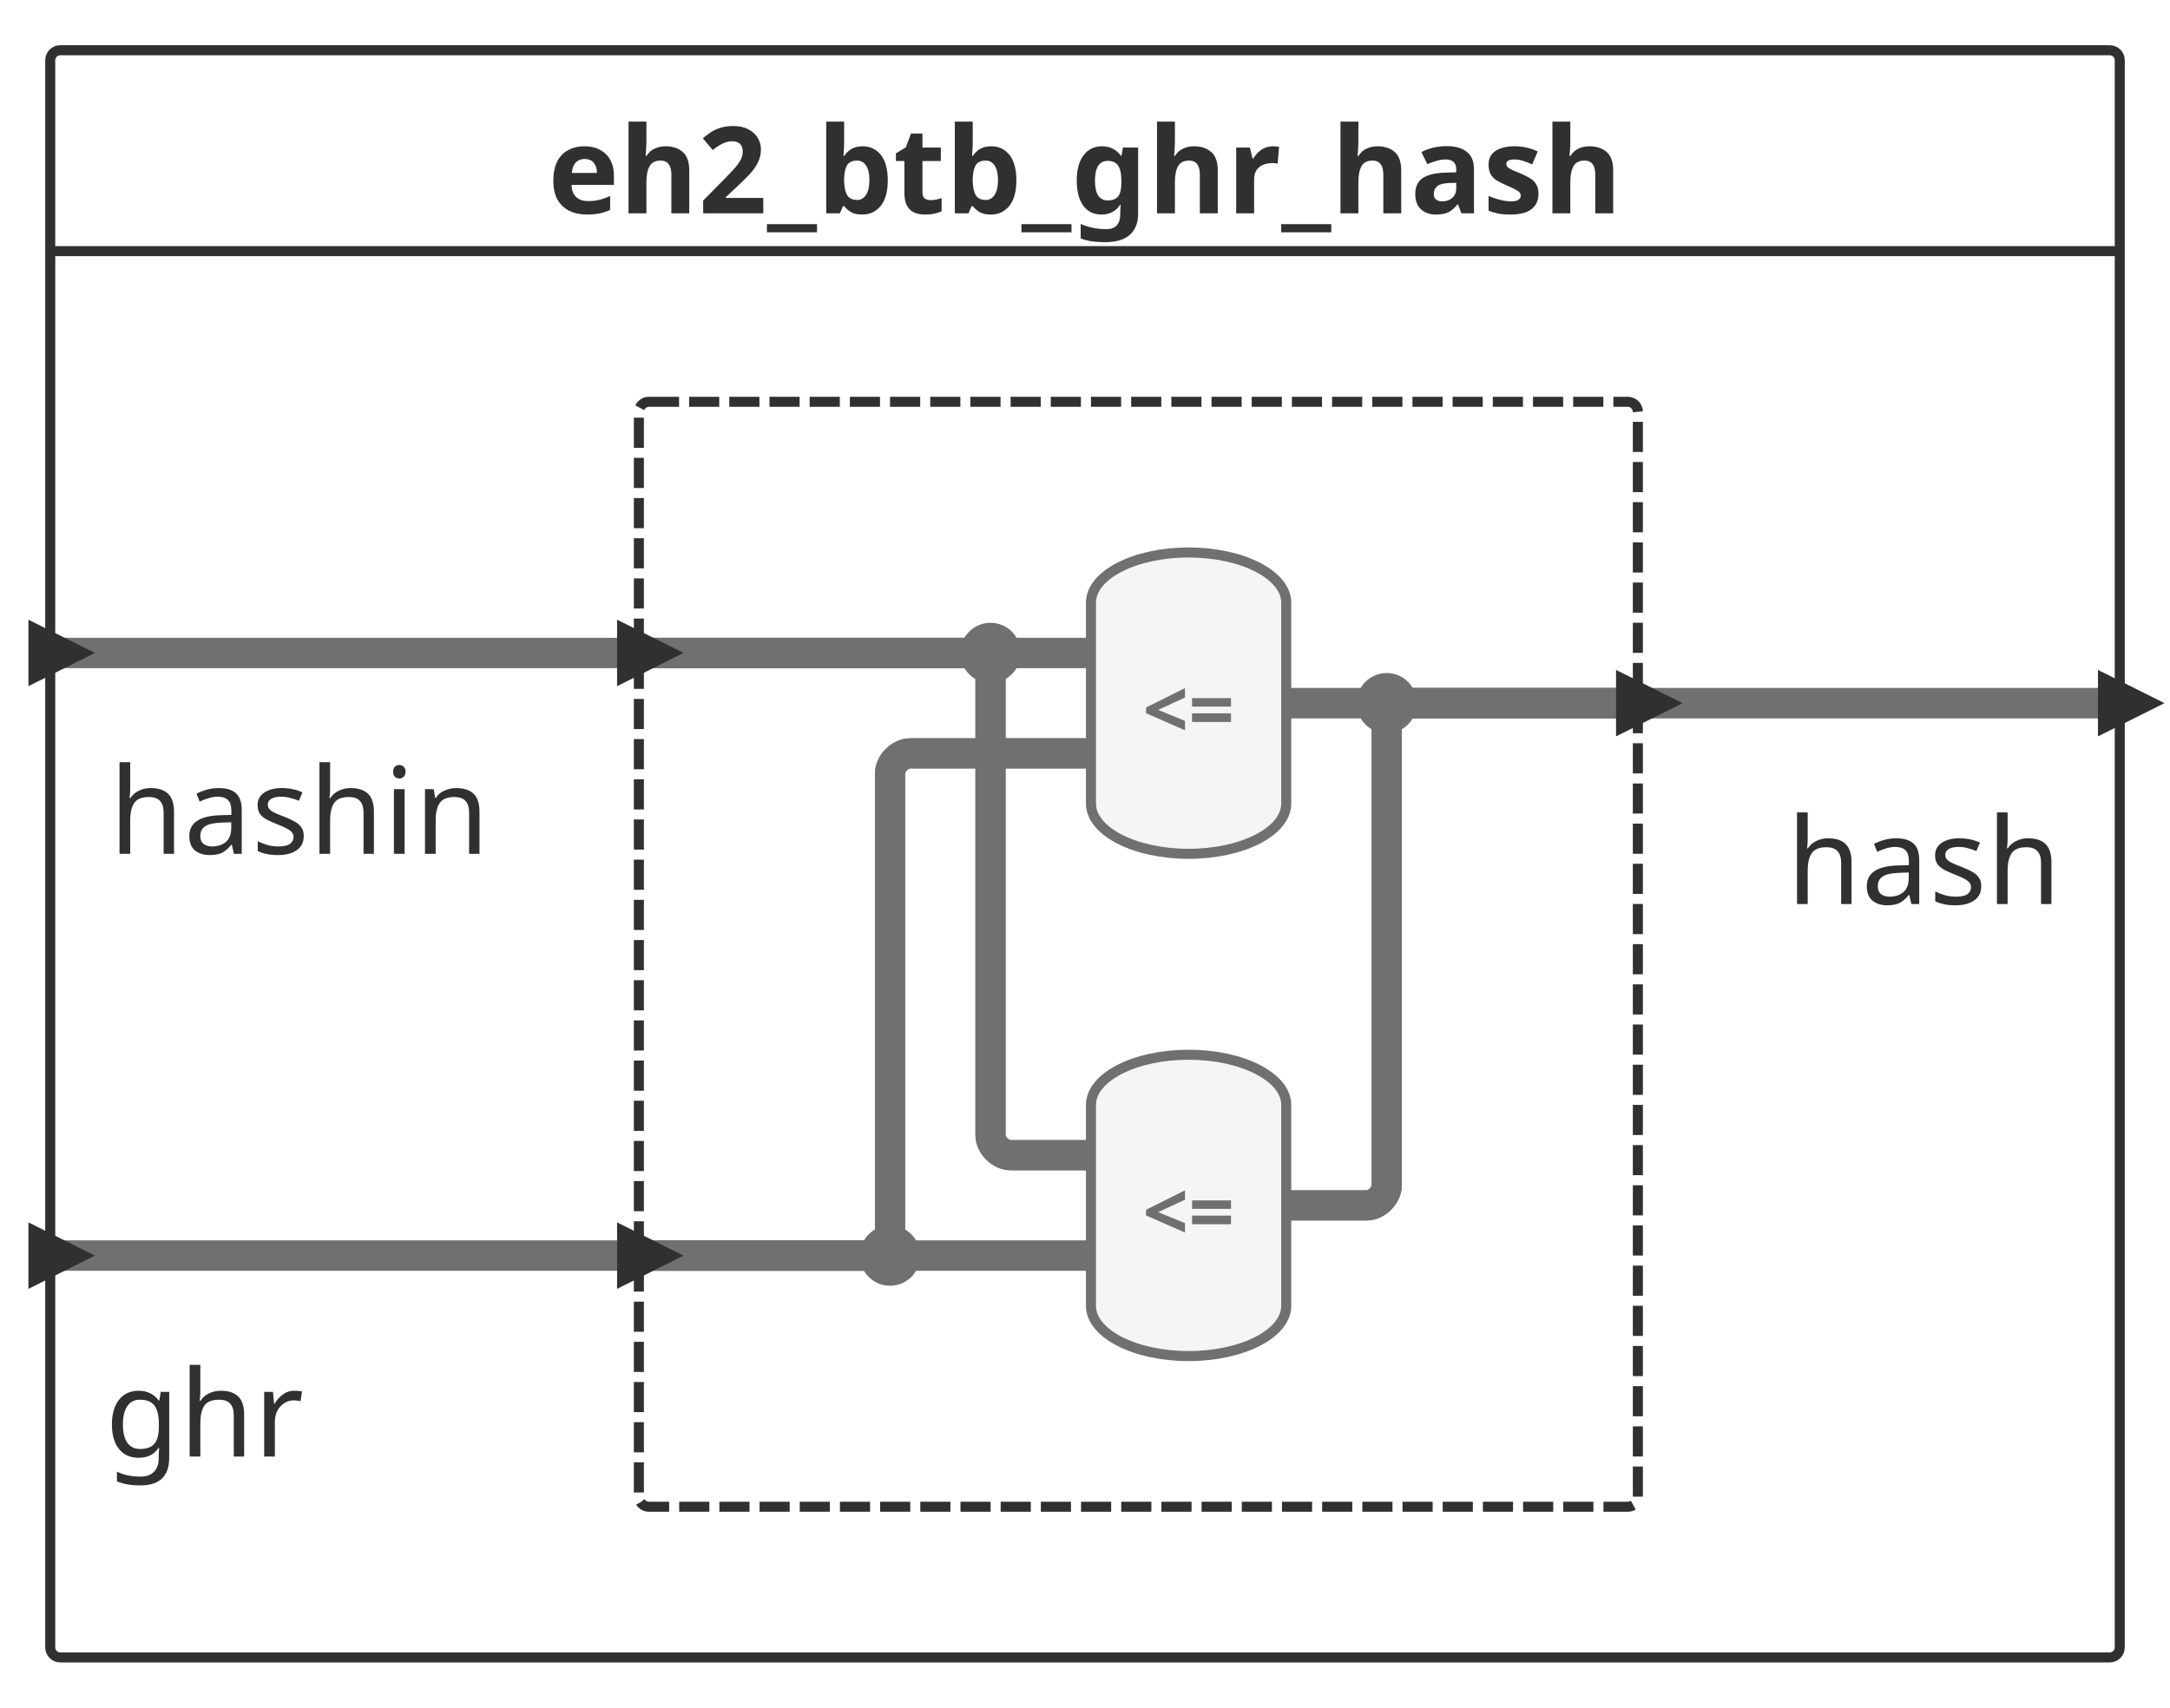
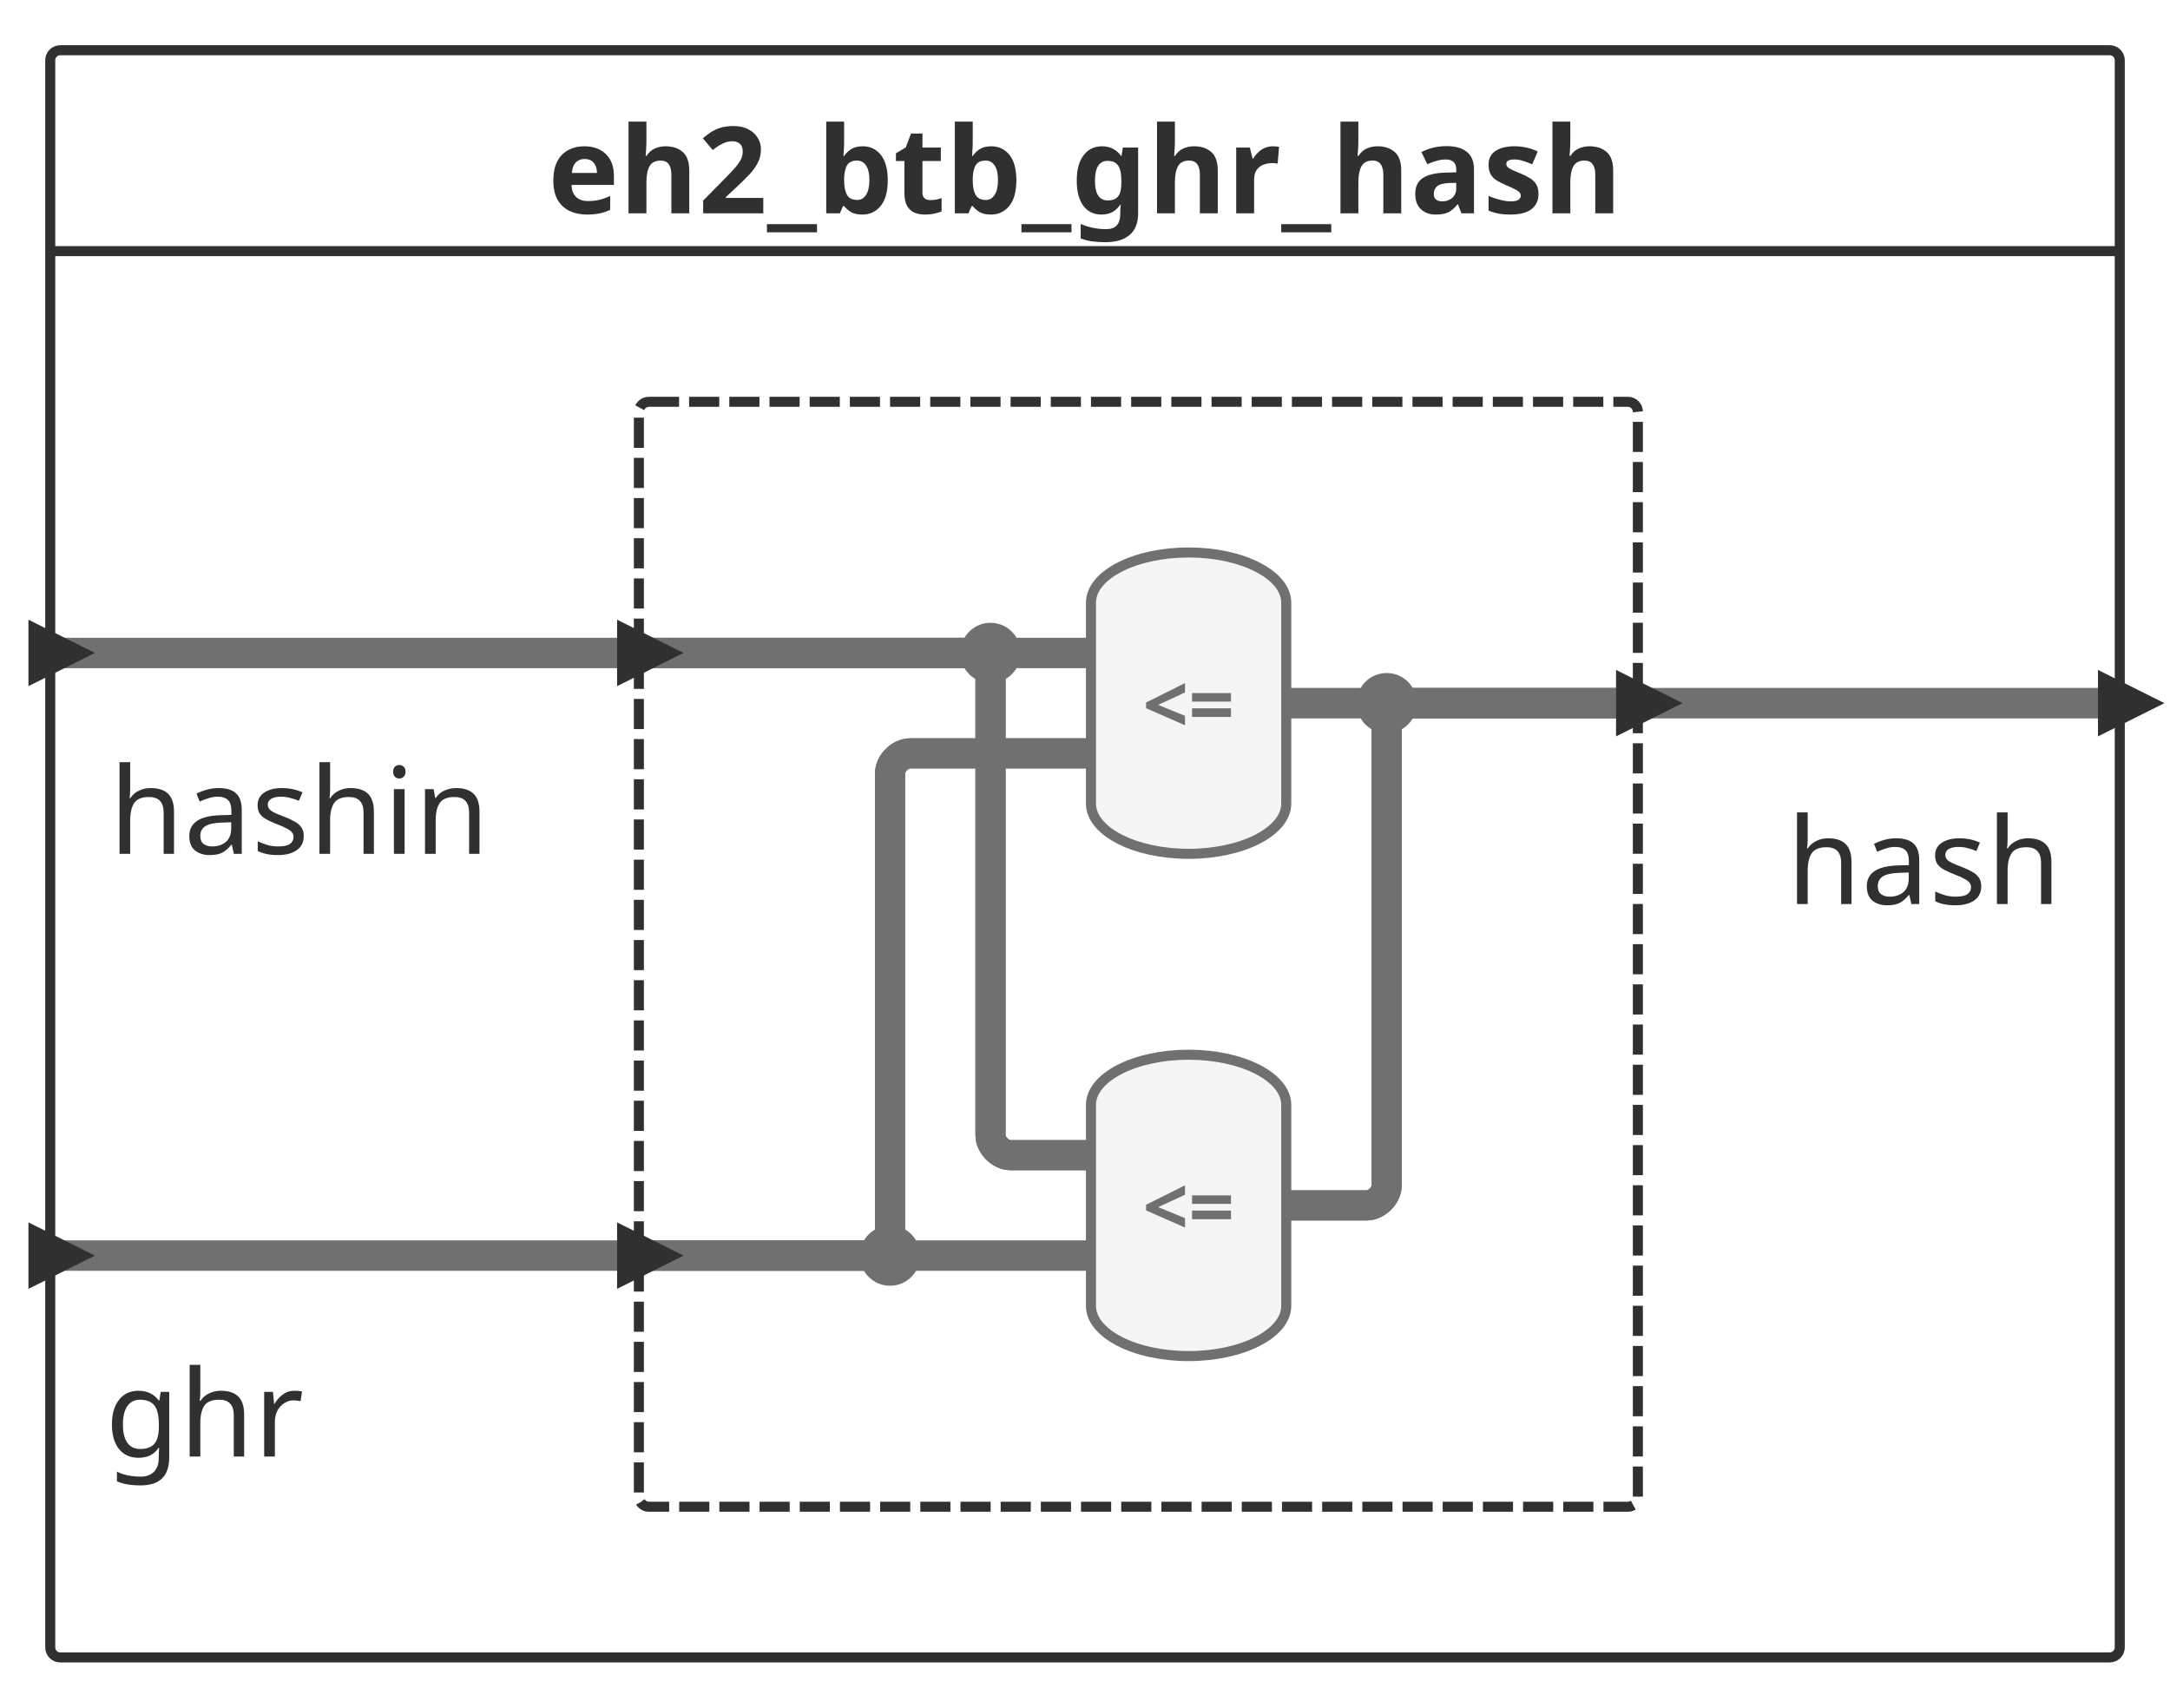
<svg xmlns="http://www.w3.org/2000/svg" id="sprotty_work.eh2_btb_ghr_hash" class="sprotty-graph sprotty-block-diagram blockdiagram" style="font-family:&quot;Noto Sans&quot;, Helvetica, Arial, sans-serif;perspective-origin:0px 0px;transform-origin:0px 0px;" version="1.1" viewBox="7 7 216 170" width="216" height="170">
  <g transform="scale(1) translate(0,0)">
    <g id="sprotty_ArchitectureBlockImpl$eh2_btb_ghr_hash" class="architecture" transform="translate(12, 12)">
      <g class="sprotty-block" style="fill:rgb(255, 255, 255);stroke:rgb(48, 48, 48);stroke-dasharray:0px;">
        <rect x="0" y="0" rx="1" ry="1" width="206" height="160" />
        <text x="103" y="12" class="sprotty-block-name" style="cursor:pointer;font-weight:700;perspective-origin:103px 0px;fill:rgb(48, 48, 48);stroke:rgba(0, 0, 0, 0);dominant-baseline:middle;text-anchor:middle;">eh2_btb_ghr_hash</text>
        <line x1="0" y1="20" x2="206" y2="20" />
      </g>
      <g id="sprotty_ArchitectureBlockImpl$eh2_btb_ghr_hash/GenerateStatementBlockImpl$null3/GPortImpl$hash_to_ArchitectureBlockImpl$eh2_btb_ghr_hash/BPortImpl$hash" class="sprotty-edge thick edge" style="fill:none;stroke:rgb(112, 112, 112);stroke-linejoin:round;stroke-width:3px;">
        <g>
          <path d="M 158.031 65 L 206 65 " />
          <path d="M 158.031 65 L 206 65 " class="clickable" />
        </g>
      </g>
      <g id="sprotty_ArchitectureBlockImpl$eh2_btb_ghr_hash/BPortImpl$ghr_to_ArchitectureBlockImpl$eh2_btb_ghr_hash/GenerateStatementBlockImpl$null3/GPortImpl$ghr" class="sprotty-edge thick edge" style="fill:none;stroke:rgb(112, 112, 112);stroke-linejoin:round;stroke-width:3px;">
        <g>
          <path d="M 0 120 L 58.594 120 " />
          <path d="M 0 120 L 58.594 120 " class="clickable" />
        </g>
      </g>
      <g id="sprotty_ArchitectureBlockImpl$eh2_btb_ghr_hash/BPortImpl$hashin_to_ArchitectureBlockImpl$eh2_btb_ghr_hash/GenerateStatementBlockImpl$null3/GPortImpl$hashin" class="sprotty-edge thick edge" style="fill:none;stroke:rgb(112, 112, 112);stroke-linejoin:round;stroke-width:3px;">
        <g>
          <path d="M 0 60 L 58.594 60 " />
          <path d="M 0 60 L 58.594 60 " class="clickable" />
        </g>
      </g>
      <g id="sprotty_ArchitectureBlockImpl$eh2_btb_ghr_hash/GenerateStatementBlockImpl$null3" class="generate" transform="translate(58.59375, 35)">
        <g class="sprotty-block sprotty-block-generate" style="fill:rgb(255, 255, 255);stroke:rgb(48, 48, 48);stroke-dasharray:0px;">
          <rect x="0" y="0" rx="1" ry="1" width="99.438" height="110" style="stroke-dasharray:3px, 1px;" />
          <text x="49.719" y="12" class="sprotty-block-name" style="cursor:pointer;font-weight:700;fill:rgb(48, 48, 48);stroke:rgba(0, 0, 0, 0);dominant-baseline:middle;text-anchor:middle;" />
        </g>
        <g id="sprotty_ArchitectureBlockImpl$eh2_btb_ghr_hash/GenerateStatementBlockImpl$null3/AssignmentBlockImpl$hash1/GPortImpl$hashOUT_to_ArchitectureBlockImpl$eh2_btb_ghr_hash/GenerateStatementBlockImpl$null3/GPortImpl$hash" class="sprotty-edge thick edge" style="fill:none;stroke:rgb(112, 112, 112);stroke-linejoin:round;stroke-width:3px;">
          <g>
            <path d="M 64.438 80 L 72.438 80 C 73.438 80 74.438 79 74.438 78 L 74.438 32 C 74.438 31 75.438 30 76.438 30 L 99.438 30 " />
            <path d="M 64.438 80 L 72.438 80 C 73.438 80 74.438 79 74.438 78 L 74.438 32 C 74.438 31 75.438 30 76.438 30 L 99.438 30 " class="clickable" />
          </g>
          <circle r="3" id="sprotty_ArchitectureBlockImpl$eh2_btb_ghr_hash/GenerateStatementBlockImpl$null3/AssignmentBlockImpl$hash1/GPortImpl$hashOUT_to_ArchitectureBlockImpl$eh2_btb_ghr_hash/GenerateStatementBlockImpl$null3/GPortImpl$hash/junction0" transform="translate(74.4375, 30)" class="sprotty-junction thick" style="fill:rgb(112, 112, 112);stroke:none;" />
        </g>
        <g id="sprotty_ArchitectureBlockImpl$eh2_btb_ghr_hash/GenerateStatementBlockImpl$null3/AssignmentBlockImpl$hash/GPortImpl$hashOUT_to_ArchitectureBlockImpl$eh2_btb_ghr_hash/GenerateStatementBlockImpl$null3/GPortImpl$hash" class="sprotty-edge thick edge" style="fill:none;stroke:rgb(112, 112, 112);stroke-linejoin:round;stroke-width:3px;">
          <g>
            <path d="M 64.438 30 L 99.438 30 " />
            <path d="M 64.438 30 L 99.438 30 " class="clickable" />
          </g>
        </g>
        <g id="sprotty_ArchitectureBlockImpl$eh2_btb_ghr_hash/GenerateStatementBlockImpl$null3/GPortImpl$ghr_to_ArchitectureBlockImpl$eh2_btb_ghr_hash/GenerateStatementBlockImpl$null3/AssignmentBlockImpl$hash1/GPortImpl$ghrIN" class="sprotty-edge thick edge" style="fill:none;stroke:rgb(112, 112, 112);stroke-linejoin:round;stroke-width:3px;">
          <g>
            <path d="M 0 85 L 45 85 " />
            <path d="M 0 85 L 45 85 " class="clickable" />
          </g>
        </g>
        <g id="sprotty_ArchitectureBlockImpl$eh2_btb_ghr_hash/GenerateStatementBlockImpl$null3/GPortImpl$hashin_to_ArchitectureBlockImpl$eh2_btb_ghr_hash/GenerateStatementBlockImpl$null3/AssignmentBlockImpl$hash1/GPortImpl$hashinIN" class="sprotty-edge thick edge" style="fill:none;stroke:rgb(112, 112, 112);stroke-linejoin:round;stroke-width:3px;">
          <g>
            <path d="M 0 25 L 33 25 C 34 25 35 26 35 27 L 35 73 C 35 74 36 75 37 75 L 45 75 " />
            <path d="M 0 25 L 33 25 C 34 25 35 26 35 27 L 35 73 C 35 74 36 75 37 75 L 45 75 " class="clickable" />
          </g>
          <circle r="3" id="sprotty_ArchitectureBlockImpl$eh2_btb_ghr_hash/GenerateStatementBlockImpl$null3/GPortImpl$hashin_to_ArchitectureBlockImpl$eh2_btb_ghr_hash/GenerateStatementBlockImpl$null3/AssignmentBlockImpl$hash1/GPortImpl$hashinIN/junction0" transform="translate(35, 25)" class="sprotty-junction thick" style="fill:rgb(112, 112, 112);stroke:none;" />
        </g>
        <g id="sprotty_ArchitectureBlockImpl$eh2_btb_ghr_hash/GenerateStatementBlockImpl$null3/GPortImpl$hashin_to_ArchitectureBlockImpl$eh2_btb_ghr_hash/GenerateStatementBlockImpl$null3/AssignmentBlockImpl$hash/GPortImpl$hashinIN" class="sprotty-edge thick edge" style="fill:none;stroke:rgb(112, 112, 112);stroke-linejoin:round;stroke-width:3px;">
          <g>
            <path d="M 0 25 L 45 25 " />
            <path d="M 0 25 L 45 25 " class="clickable" />
          </g>
        </g>
        <g id="sprotty_ArchitectureBlockImpl$eh2_btb_ghr_hash/GenerateStatementBlockImpl$null3/GPortImpl$ghr_to_ArchitectureBlockImpl$eh2_btb_ghr_hash/GenerateStatementBlockImpl$null3/AssignmentBlockImpl$hash/GPortImpl$ghrIN" class="sprotty-edge thick edge" style="fill:none;stroke:rgb(112, 112, 112);stroke-linejoin:round;stroke-width:3px;">
          <g>
            <path d="M 0 85 L 23 85 C 24 85 25 84 25 83 L 25 37 C 25 36 26 35 27 35 L 45 35 " />
            <path d="M 0 85 L 23 85 C 24 85 25 84 25 83 L 25 37 C 25 36 26 35 27 35 L 45 35 " class="clickable" />
          </g>
          <circle r="3" id="sprotty_ArchitectureBlockImpl$eh2_btb_ghr_hash/GenerateStatementBlockImpl$null3/GPortImpl$ghr_to_ArchitectureBlockImpl$eh2_btb_ghr_hash/GenerateStatementBlockImpl$null3/AssignmentBlockImpl$hash/GPortImpl$ghrIN/junction0" transform="translate(25, 85)" class="sprotty-junction thick" style="fill:rgb(112, 112, 112);stroke:none;" />
        </g>
        <g id="sprotty_ArchitectureBlockImpl$eh2_btb_ghr_hash/GenerateStatementBlockImpl$null3/AssignmentBlockImpl$hash" class="statement" transform="translate(45, 15)">
          <rect x="0" y="0" rx="10" ry="5" width="19.438" height="30" class="sprotty-node" style="fill:rgb(245, 245, 245);stroke:rgb(112, 112, 112);" />
-           <text class="clickable sprotty-label statementtype" id="sprotty_ArchitectureBlockImpl$eh2_btb_ghr_hash/GenerateStatementBlockImpl$null3/AssignmentBlockImpl$hash/labeltype" transform="translate(5, 9) translate(4.71875, 9.5)" style="cursor:default;font-size:8px;font-weight:700;perspective-origin:0px 0px;fill:rgb(112, 112, 112);text-anchor:middle;">&lt;=</text>
+           <text class="clickable sprotty-label statementtype" id="sprotty_ArchitectureBlockImpl$eh2_btb_ghr_hash/GenerateStatementBlockImpl$null3/AssignmentBlockImpl$hash/labeltype" transform="translate(5, 9) translate(4.71875, 9)" style="cursor:default;font-size:8px;font-weight:700;perspective-origin:0px 0px;fill:rgb(112, 112, 112);text-anchor:middle;">&lt;=</text>
          <g id="sprotty_ArchitectureBlockImpl$eh2_btb_ghr_hash/GenerateStatementBlockImpl$null3/AssignmentBlockImpl$hash/GPortImpl$ghrIN" class="sprotty-hidden hidden" transform="translate(0, 20)" style="display:block;height:0px;width:0px;" />
          <g id="sprotty_ArchitectureBlockImpl$eh2_btb_ghr_hash/GenerateStatementBlockImpl$null3/AssignmentBlockImpl$hash/GPortImpl$hashinIN" class="sprotty-hidden hidden" transform="translate(0, 10)" style="display:block;height:0px;width:0px;" />
          <g id="sprotty_ArchitectureBlockImpl$eh2_btb_ghr_hash/GenerateStatementBlockImpl$null3/AssignmentBlockImpl$hash/GPortImpl$hashOUT" class="sprotty-hidden hidden" transform="translate(19.4375, 15)" style="display:block;height:0px;width:0px;" />
        </g>
        <g id="sprotty_ArchitectureBlockImpl$eh2_btb_ghr_hash/GenerateStatementBlockImpl$null3/AssignmentBlockImpl$hash1" class="statement" transform="translate(45, 65)">
          <rect x="0" y="0" rx="10" ry="5" width="19.438" height="30" class="sprotty-node" style="fill:rgb(245, 245, 245);stroke:rgb(112, 112, 112);" />
-           <text class="clickable sprotty-label statementtype" id="sprotty_ArchitectureBlockImpl$eh2_btb_ghr_hash/GenerateStatementBlockImpl$null3/AssignmentBlockImpl$hash1/labeltype" transform="translate(5, 9) translate(4.71875, 9.5)" style="cursor:default;font-size:8px;font-weight:700;perspective-origin:0px 0px;fill:rgb(112, 112, 112);text-anchor:middle;">&lt;=</text>
+           <text class="clickable sprotty-label statementtype" id="sprotty_ArchitectureBlockImpl$eh2_btb_ghr_hash/GenerateStatementBlockImpl$null3/AssignmentBlockImpl$hash1/labeltype" transform="translate(5, 9) translate(4.71875, 9)" style="cursor:default;font-size:8px;font-weight:700;perspective-origin:0px 0px;fill:rgb(112, 112, 112);text-anchor:middle;">&lt;=</text>
          <g id="sprotty_ArchitectureBlockImpl$eh2_btb_ghr_hash/GenerateStatementBlockImpl$null3/AssignmentBlockImpl$hash1/GPortImpl$hashinIN" class="sprotty-hidden hidden" transform="translate(0, 10)" style="display:block;height:0px;width:0px;" />
          <g id="sprotty_ArchitectureBlockImpl$eh2_btb_ghr_hash/GenerateStatementBlockImpl$null3/AssignmentBlockImpl$hash1/GPortImpl$ghrIN" class="sprotty-hidden hidden" transform="translate(0, 20)" style="display:block;height:0px;width:0px;" />
          <g id="sprotty_ArchitectureBlockImpl$eh2_btb_ghr_hash/GenerateStatementBlockImpl$null3/AssignmentBlockImpl$hash1/GPortImpl$hashOUT" class="sprotty-hidden hidden" transform="translate(19.4375, 15)" style="display:block;height:0px;width:0px;" />
        </g>
        <g id="sprotty_ArchitectureBlockImpl$eh2_btb_ghr_hash/GenerateStatementBlockImpl$null3/GPortImpl$hashin" class="triangle" transform="translate(0, 25)">
          <path d="M 0,0 L 5,2.5 L 0,5 Z" transform="translate(-1.67, -2.5)" class="sprotty-port" style="fill:rgb(48, 48, 48);stroke:rgb(48, 48, 48);" />
        </g>
        <g id="sprotty_ArchitectureBlockImpl$eh2_btb_ghr_hash/GenerateStatementBlockImpl$null3/GPortImpl$ghr" class="triangle" transform="translate(0, 85)">
          <path d="M 0,0 L 5,2.5 L 0,5 Z" transform="translate(-1.67, -2.5)" class="sprotty-port" style="fill:rgb(48, 48, 48);stroke:rgb(48, 48, 48);" />
        </g>
        <g id="sprotty_ArchitectureBlockImpl$eh2_btb_ghr_hash/GenerateStatementBlockImpl$null3/GPortImpl$hash" class="triangle" transform="translate(99.4375, 30)">
          <path d="M 0,0 L 5,2.5 L 0,5 Z" transform="translate(-1.67, -2.5)" class="sprotty-port" style="fill:rgb(48, 48, 48);stroke:rgb(48, 48, 48);" />
        </g>
      </g>
      <g id="sprotty_ArchitectureBlockImpl$eh2_btb_ghr_hash/BPortImpl$ghr" class="triangle" transform="translate(0, 120)">
        <path d="M 0,0 L 5,2.5 L 0,5 Z" transform="translate(-1.67, -2.5)" class="sprotty-port" style="fill:rgb(48, 48, 48);stroke:rgb(48, 48, 48);" />
        <text class="clickable sprotty-label port" id="sprotty_ArchitectureBlockImpl$eh2_btb_ghr_hash/BPortImpl$ghr/label" transform="translate(6, 6) translate(9.359375, 14)" style="cursor:default;font-size:12px;perspective-origin:0px 0px;fill:rgb(48, 48, 48);text-anchor:middle;">ghr</text>
      </g>
      <g id="sprotty_ArchitectureBlockImpl$eh2_btb_ghr_hash/BPortImpl$hashin" class="triangle" transform="translate(0, 60)">
        <path d="M 0,0 L 5,2.5 L 0,5 Z" transform="translate(-1.67, -2.5)" class="sprotty-port" style="fill:rgb(48, 48, 48);stroke:rgb(48, 48, 48);" />
        <text class="clickable sprotty-label port" id="sprotty_ArchitectureBlockImpl$eh2_btb_ghr_hash/BPortImpl$hashin/label" transform="translate(6, 6) translate(18.79688, 14)" style="cursor:default;font-size:12px;perspective-origin:0px 0px;fill:rgb(48, 48, 48);text-anchor:middle;">hashin</text>
      </g>
      <g id="sprotty_ArchitectureBlockImpl$eh2_btb_ghr_hash/BPortImpl$hash" class="triangle" transform="translate(206, 65)">
        <path d="M 0,0 L 5,2.5 L 0,5 Z" transform="translate(-1.67, -2.5)" class="sprotty-port" style="fill:rgb(48, 48, 48);stroke:rgb(48, 48, 48);" />
        <text class="clickable sprotty-label port" id="sprotty_ArchitectureBlockImpl$eh2_btb_ghr_hash/BPortImpl$hash/label" transform="translate(-32.96875, 6) translate(13.48438, 14)" style="cursor:default;font-size:12px;perspective-origin:0px 0px;fill:rgb(48, 48, 48);text-anchor:middle;">hash</text>
      </g>
    </g>
  </g>
</svg>
